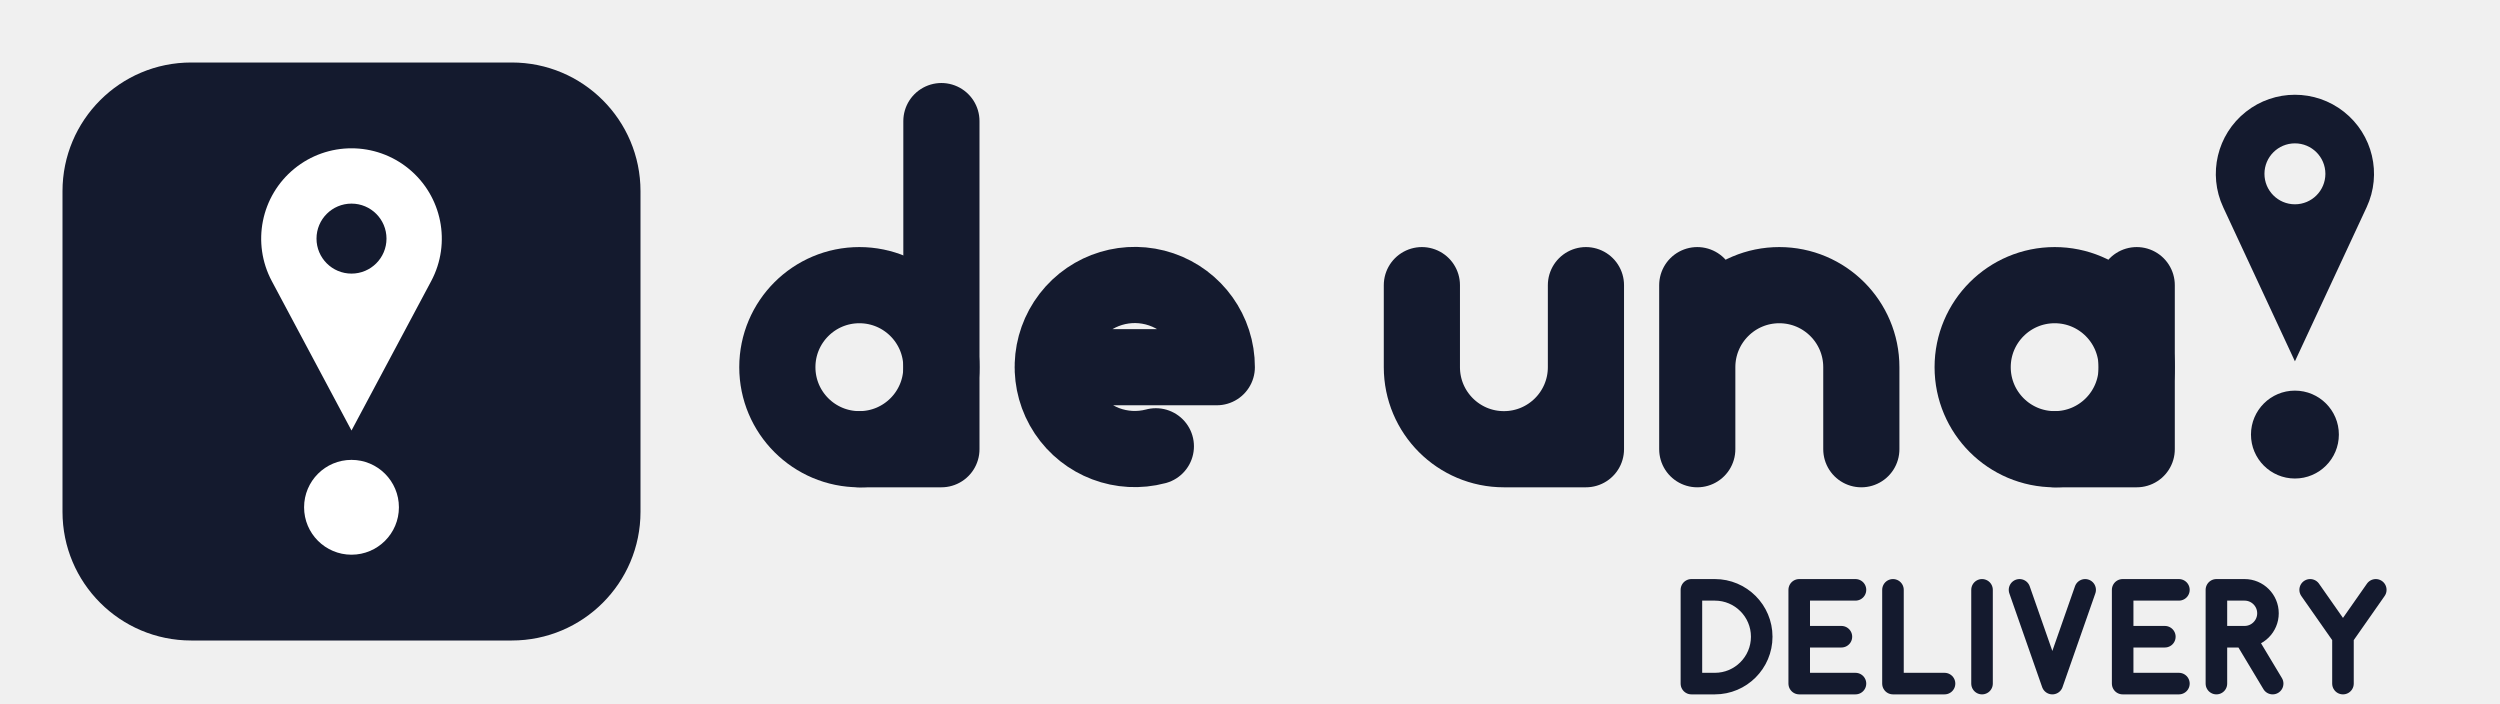
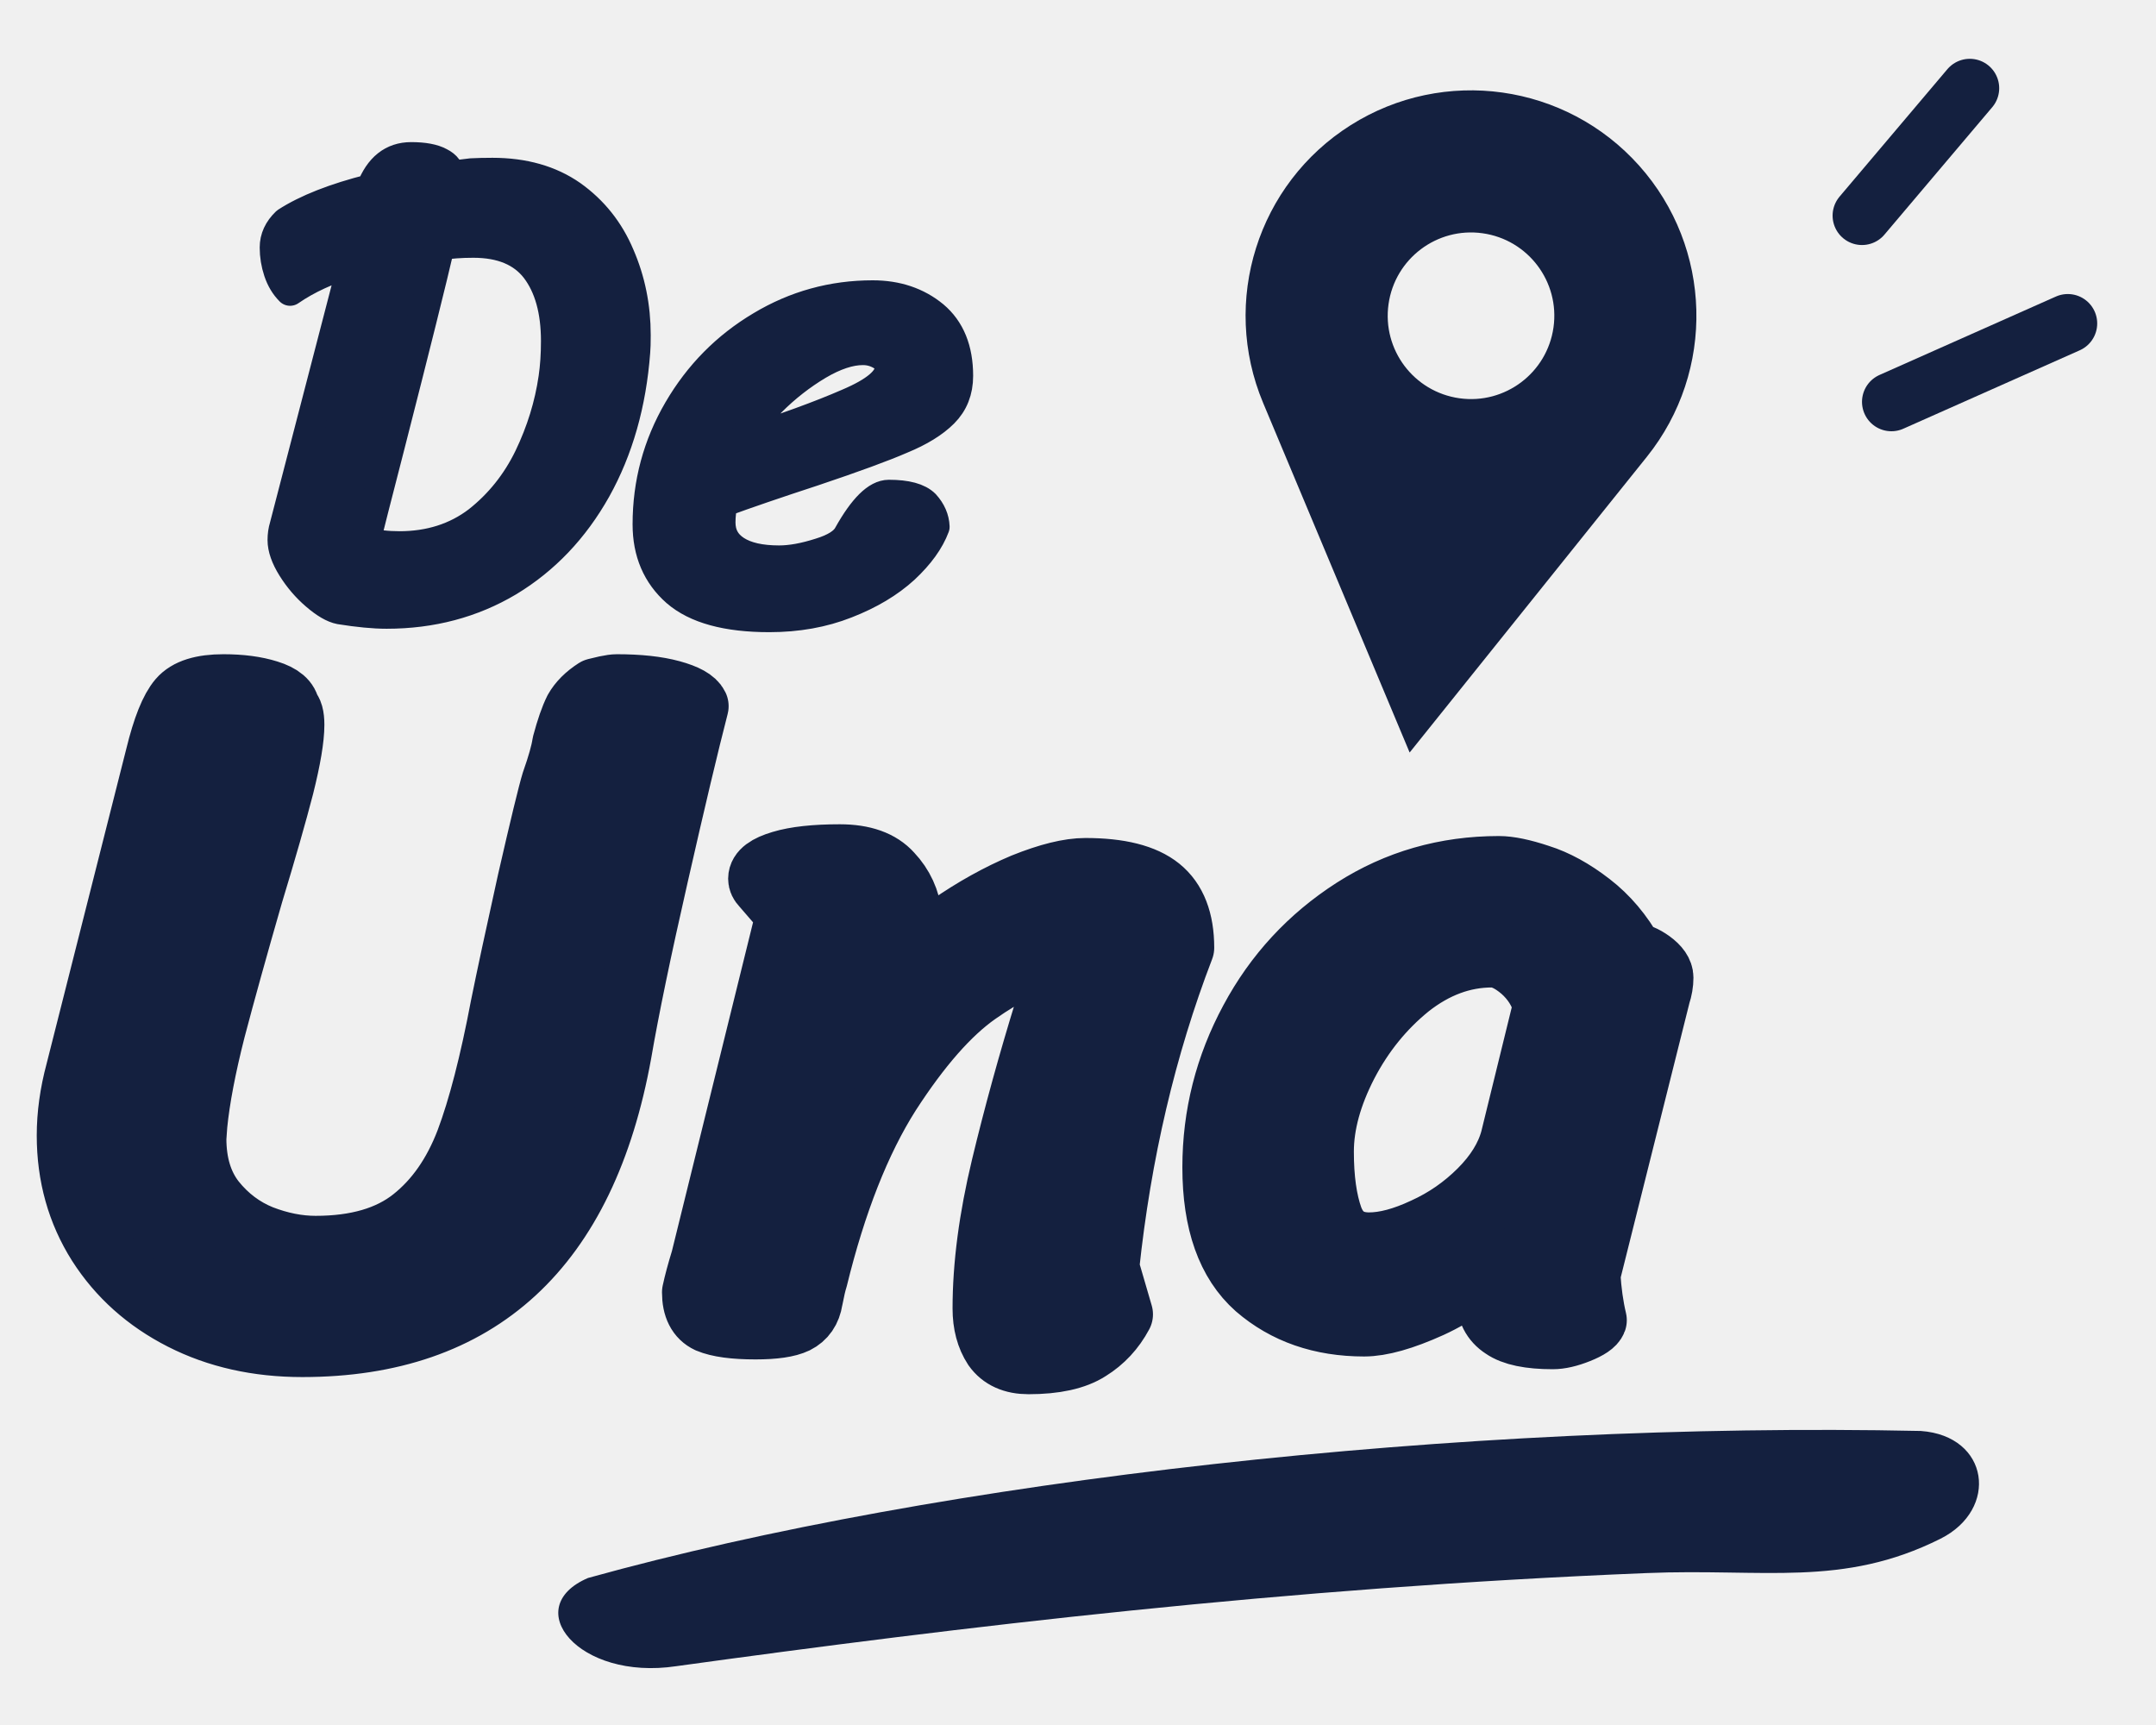
- <svg xmlns="http://www.w3.org/2000/svg" viewBox="0 0 640 180">
-   <g transform="translate(16 16) scale(.289)">
-     <rect width="512" height="512" rx="114" fill="#141A2E" />
-     <path fill="#FFFFFF" fill-rule="evenodd" d="M256 326L185.41 193.65A80 80 0 1 1 326.59 193.65ZM225 156a31 31 0 1 0 62 0a31 31 0 1 0 -62 0Z" />
-     <path fill="#FFFFFF" d="M214 394a42 42 0 1 0 84 0a42 42 0 1 0 -84 0Z" />
+ <svg xmlns="http://www.w3.org/2000/svg" viewBox="44 60 440 352">
+   <path fill="#14203F" stroke="#14203F" stroke-width="6" stroke-linejoin="round" d="M127.9 92Q131.8 92 133.8 93.1Q135.8 94.1 135.8 95.9L135.8 95.9Q138.3 95.5 140.2 95.3Q142.1 95.2 144.5 95.2L144.5 95.2Q154.1 95.2 160.7 99.8Q167.3 104.5 170.5 112.1Q173.8 119.7 173.8 128.4L173.8 128.4Q173.8 130.7 173.7 131.8L173.7 131.8Q172.5 147.7 165.7 159.9Q158.9 172.0 147.8 178.7Q136.7 185.3 122.9 185.3L122.9 185.3Q119.0 185.3 113.4 184.4L113.4 184.4Q111.3 184.0 108.4 181.5Q105.6 179.1 103.6 175.9Q101.6 172.7 101.6 170.2L101.6 170.2Q101.6 168.7 102.0 167.4L102.0 167.4L116.0 113.5Q108.4 115.8 103.2 119.4L103.2 119.4Q101.6 117.8 100.8 115.4Q100 113.0 100 110.5L100 110.5Q100 107.6 102.4 105.3L102.4 105.3Q108.6 101.3 119.7 98.5L119.7 98.5Q122.2 92 127.9 92L127.9 92ZM118.6 170.6Q121.8 171.4 125.5 171.4L125.5 171.4Q134.8 171.4 141.5 166.3Q148.1 161.1 151.9 153.3Q155.7 145.4 156.9 137.1L156.9 137.1Q157.4 133.7 157.4 129.6L157.4 129.6Q157.4 120.3 153.3 114.9Q149.2 109.6 140.6 109.6L140.6 109.6Q136.8 109.6 133.8 110.1L133.8 110.1Q131.4 120.5 123.7 150.6L123.7 150.6Q119.5 166.9 118.6 170.6L118.6 170.6ZM201.0 186Q188.0 186 182.0 180.8Q176.1 175.6 176.1 167.0L176.1 167.0Q176.1 154.4 182.4 143.6Q188.7 132.8 199.3 126.5Q209.8 120.2 222.1 120.2L222.1 120.2Q229.5 120.2 234.6 124.4Q239.6 128.6 239.6 136.7L239.6 136.7Q239.6 141.3 236.6 144.3Q233.6 147.3 228.0 149.6Q222.5 152.0 210.0 156.2L210.0 156.2Q198.7 159.9 191.6 162.5L191.6 162.5Q191.1 164.5 191.1 166.6L191.1 166.6Q191.1 170.3 194.2 172.3Q197.3 174.3 203.0 174.3L203.0 174.3Q206.6 174.3 211.3 172.8Q215.9 171.4 217.1 169.1L217.1 169.1Q221.7 160.9 225.4 160.9L225.4 160.9Q230.8 160.9 232.8 162.9Q234.7 165.0 234.8 167.5L234.8 167.5Q233.2 171.8 228.6 176.1Q223.9 180.4 216.7 183.2Q209.6 186 201.0 186L201.0 186ZM195.3 150.2Q208.5 146.0 217.0 142.3Q225.5 138.7 225.5 135.1L225.5 135.1Q225.5 133.5 223.8 132.5Q222.1 131.5 220.1 131.5L220.1 131.5Q216.1 131.5 211.0 134.5Q205.8 137.6 201.4 142.0Q197.1 146.4 195.3 150.2L195.3 150.2Z" />
+   <path fill="#14203F" stroke="#14203F" stroke-width="13" stroke-linejoin="round" d="M76.1 214.3Q78.2 205.7 80.7 202.8Q83.1 200.0 89.6 200.0L89.6 200.0Q94.9 200.0 98.7 201.2Q102.6 202.4 102.8 204.7L102.8 204.7Q103.7 205.3 103.7 207.9L103.7 207.9Q103.7 212.0 101.6 220.4Q99.4 228.9 95.3 242.4L95.3 242.4Q90.6 258.7 87.6 270.1Q84.7 281.5 83.9 289.5L83.9 289.5L83.7 292.3Q83.7 300.1 87.6 305.1Q91.6 310.1 97.3 312.4Q103.0 314.6 108.4 314.6L108.4 314.6Q121.0 314.6 128.3 308.8Q135.5 303.1 139.4 292.9Q143.2 282.8 146.5 265.4L146.5 265.4Q148.3 256.5 152.0 239.8Q155.8 223.2 156.9 219.6L156.9 219.6Q158.7 214.5 159.1 211.8L159.1 211.8Q160.3 207.3 161.5 204.9Q162.8 202.6 165.6 200.8L165.6 200.8Q166.4 200.6 167.7 200.3Q169.1 200.0 169.9 200.0L169.9 200.0Q176.6 200.0 181.0 201.2Q185.4 202.4 186.2 204.1L186.2 204.1Q183.2 215.7 178.0 238.6Q172.8 261.4 170.5 274.8L170.5 274.8Q159.7 334.5 105.7 334.5L105.7 334.5Q92.0 334.5 81.2 329.0Q70.4 323.5 64.2 313.8Q58 304.0 58 291.7L58 291.7Q58 285.4 59.8 278.7L59.8 278.7L76.1 214.3ZM199.7 240.6Q199.1 240.0 199.1 239.3L199.1 239.3Q199.1 237.3 203.5 236.0Q207.8 234.7 215.4 234.7L215.4 234.7Q222.5 234.7 225.8 238.4Q229.2 242.0 229.8 247.1L229.8 247.1L226.2 259.9Q230.4 254.2 237.8 249.0Q245.3 243.8 252.9 240.6Q260.6 237.5 265.5 237.5L265.5 237.5Q275.9 237.5 280.6 241.3Q285.3 245.1 285.3 253.4L285.3 253.4Q273.7 283.6 270.0 318.6L270.0 318.6L272.8 328.2Q270.4 332.7 266.2 335.3Q262.0 338 253.9 338L253.9 338Q249.2 338 247.0 334.9Q244.9 331.7 244.9 327.0L244.9 327.0Q244.9 313.9 248.7 298.1Q252.5 282.3 257.6 265.8L257.6 265.8Q259.6 259.5 259.6 259.3L259.6 259.3Q259.6 256.5 256.5 256.5L256.5 256.5Q252.1 256.5 243.4 262.6Q234.7 268.7 225.4 283.1Q216.2 297.6 210.5 320.9L210.5 320.9Q210.1 322.1 209.5 325.2Q209.0 328.4 206.4 329.7Q203.9 330.9 198.2 330.9L198.2 330.9Q191.7 330.9 188.6 329.6Q185.6 328.2 185.6 323.7L185.6 323.7Q186.2 320.9 187.4 317.0L187.4 317.0Q198.7 271.3 204.8 246.5L204.8 246.5L199.7 240.6ZM368.2 320.1Q368.5 325.2 369.5 329.4L369.5 329.4Q369.1 330.5 366.1 331.7Q363.1 332.9 360.9 332.9L360.9 332.9Q353.8 332.9 350.8 330.8Q347.7 328.8 347.7 324.7L347.7 324.7Q347.7 320.7 348.5 316.8L348.5 316.8Q344.2 322.7 335.9 326.5Q327.5 330.3 322.4 330.3L322.4 330.3Q309.3 330.3 300.5 322.7Q291.8 315.0 291.8 298.2L291.8 298.2Q291.8 282.3 299.4 268.2Q306.9 254.2 320.3 245.6Q333.6 237.1 349.9 237.1L349.9 237.1Q353.0 237.1 358.1 238.8Q363.2 240.4 368.5 244.5Q373.7 248.5 377.2 254.8L377.2 254.8Q378.8 254.8 380.9 256.3Q383.1 257.9 383.1 259.5L383.1 259.5Q383.1 261.2 382.5 263.0L382.5 263.0L368.2 320.1ZM359.3 265.2Q358.1 260.9 354.7 257.9Q351.3 255.0 348.5 255.0L348.5 255.0Q339.5 255.0 331.5 261.3Q323.6 267.7 318.7 277.1Q313.8 286.6 313.8 295.0L313.8 295.0Q313.8 303.3 315.7 308.6Q317.7 313.9 323.4 313.9L323.4 313.9Q328.3 313.9 334.7 310.9Q341.1 308.0 346.1 303.0Q351.1 298.0 352.6 292.5L352.6 292.5L359.3 265.2Z" />
+   <g transform="rotate(8 340 140)">
+     <path fill="#14203F" fill-rule="evenodd" d="M342 214L302.46 147.51A46 46 0 1 1 381.54 147.51ZM325 124a17 17 0 1 0 34 0a17 17 0 1 0 -34 0Z" />
  </g>
-   <g transform="translate(190 -26) scale(1.5)">
-     <g fill="none" stroke="#141A2E" stroke-width="13" stroke-linecap="round" stroke-linejoin="round">
-       <circle cx="20" cy="80" r="14" />
-       <path d="M34 38V94M20 94H34" />
-       <path d="M53 80H81A14 14 0 1 0 70.6 93.5" />
-       <path d="M116 66V80A14 14 0 0 0 144 80M144 66V94M130 94H144" />
-       <path d="M163 66V94M163 80A14 14 0 0 1 191 80V94" />
-       <circle cx="224" cy="80" r="14" />
-       <path d="M238 66V94M224 94H238" />
-     </g>
-     <path fill="#141A2E" fill-rule="evenodd" d="M265 79L252.76 52.7A13.5 13.5 0 1 1 277.24 52.7ZM259.8 47a5.2 5.2 0 1 0 10.4 0a5.2 5.2 0 1 0 -10.4 0Z" />
-     <path fill="#141A2E" d="M257.5 91.5a7.5 7.5 0 1 0 15 0a7.5 7.5 0 1 0 -15 0Z" />
-     <g transform="translate(162 118) scale(.8)" fill="none" stroke="#141A2E" stroke-width="4.6" stroke-linecap="round" stroke-linejoin="round">
-       <path d="M0 0H5A10 10 0 0 1 5 20H0Z" />
-       <path d="M35 0H23V20H35M23 10H32" />
-       <path d="M43 0V20H54" />
-       <path d="M62 0V20" />
-       <path d="M70 0L77 20L84 0" />
-       <path d="M104 0H92V20H104M92 10H101" />
-       <path d="M112 20V0H118A5 5 0 0 1 118 10H112M118 10L124 20" />
-       <path d="M132 0L139 10L146 0M139 10V20" />
-     </g>
-   </g>
+   <path d="M424 104L446 78M430 142L466 126" fill="none" stroke="#14203F" stroke-width="12" stroke-linecap="round" />
+   <path fill="#14203F" d="M164 382C236 362 342 350 436 352C450 353 452 368 440 374C420 384 404 380 380 381C306 384 240 392 182 400C162 403 150 388 164 382Z" />
</svg>
